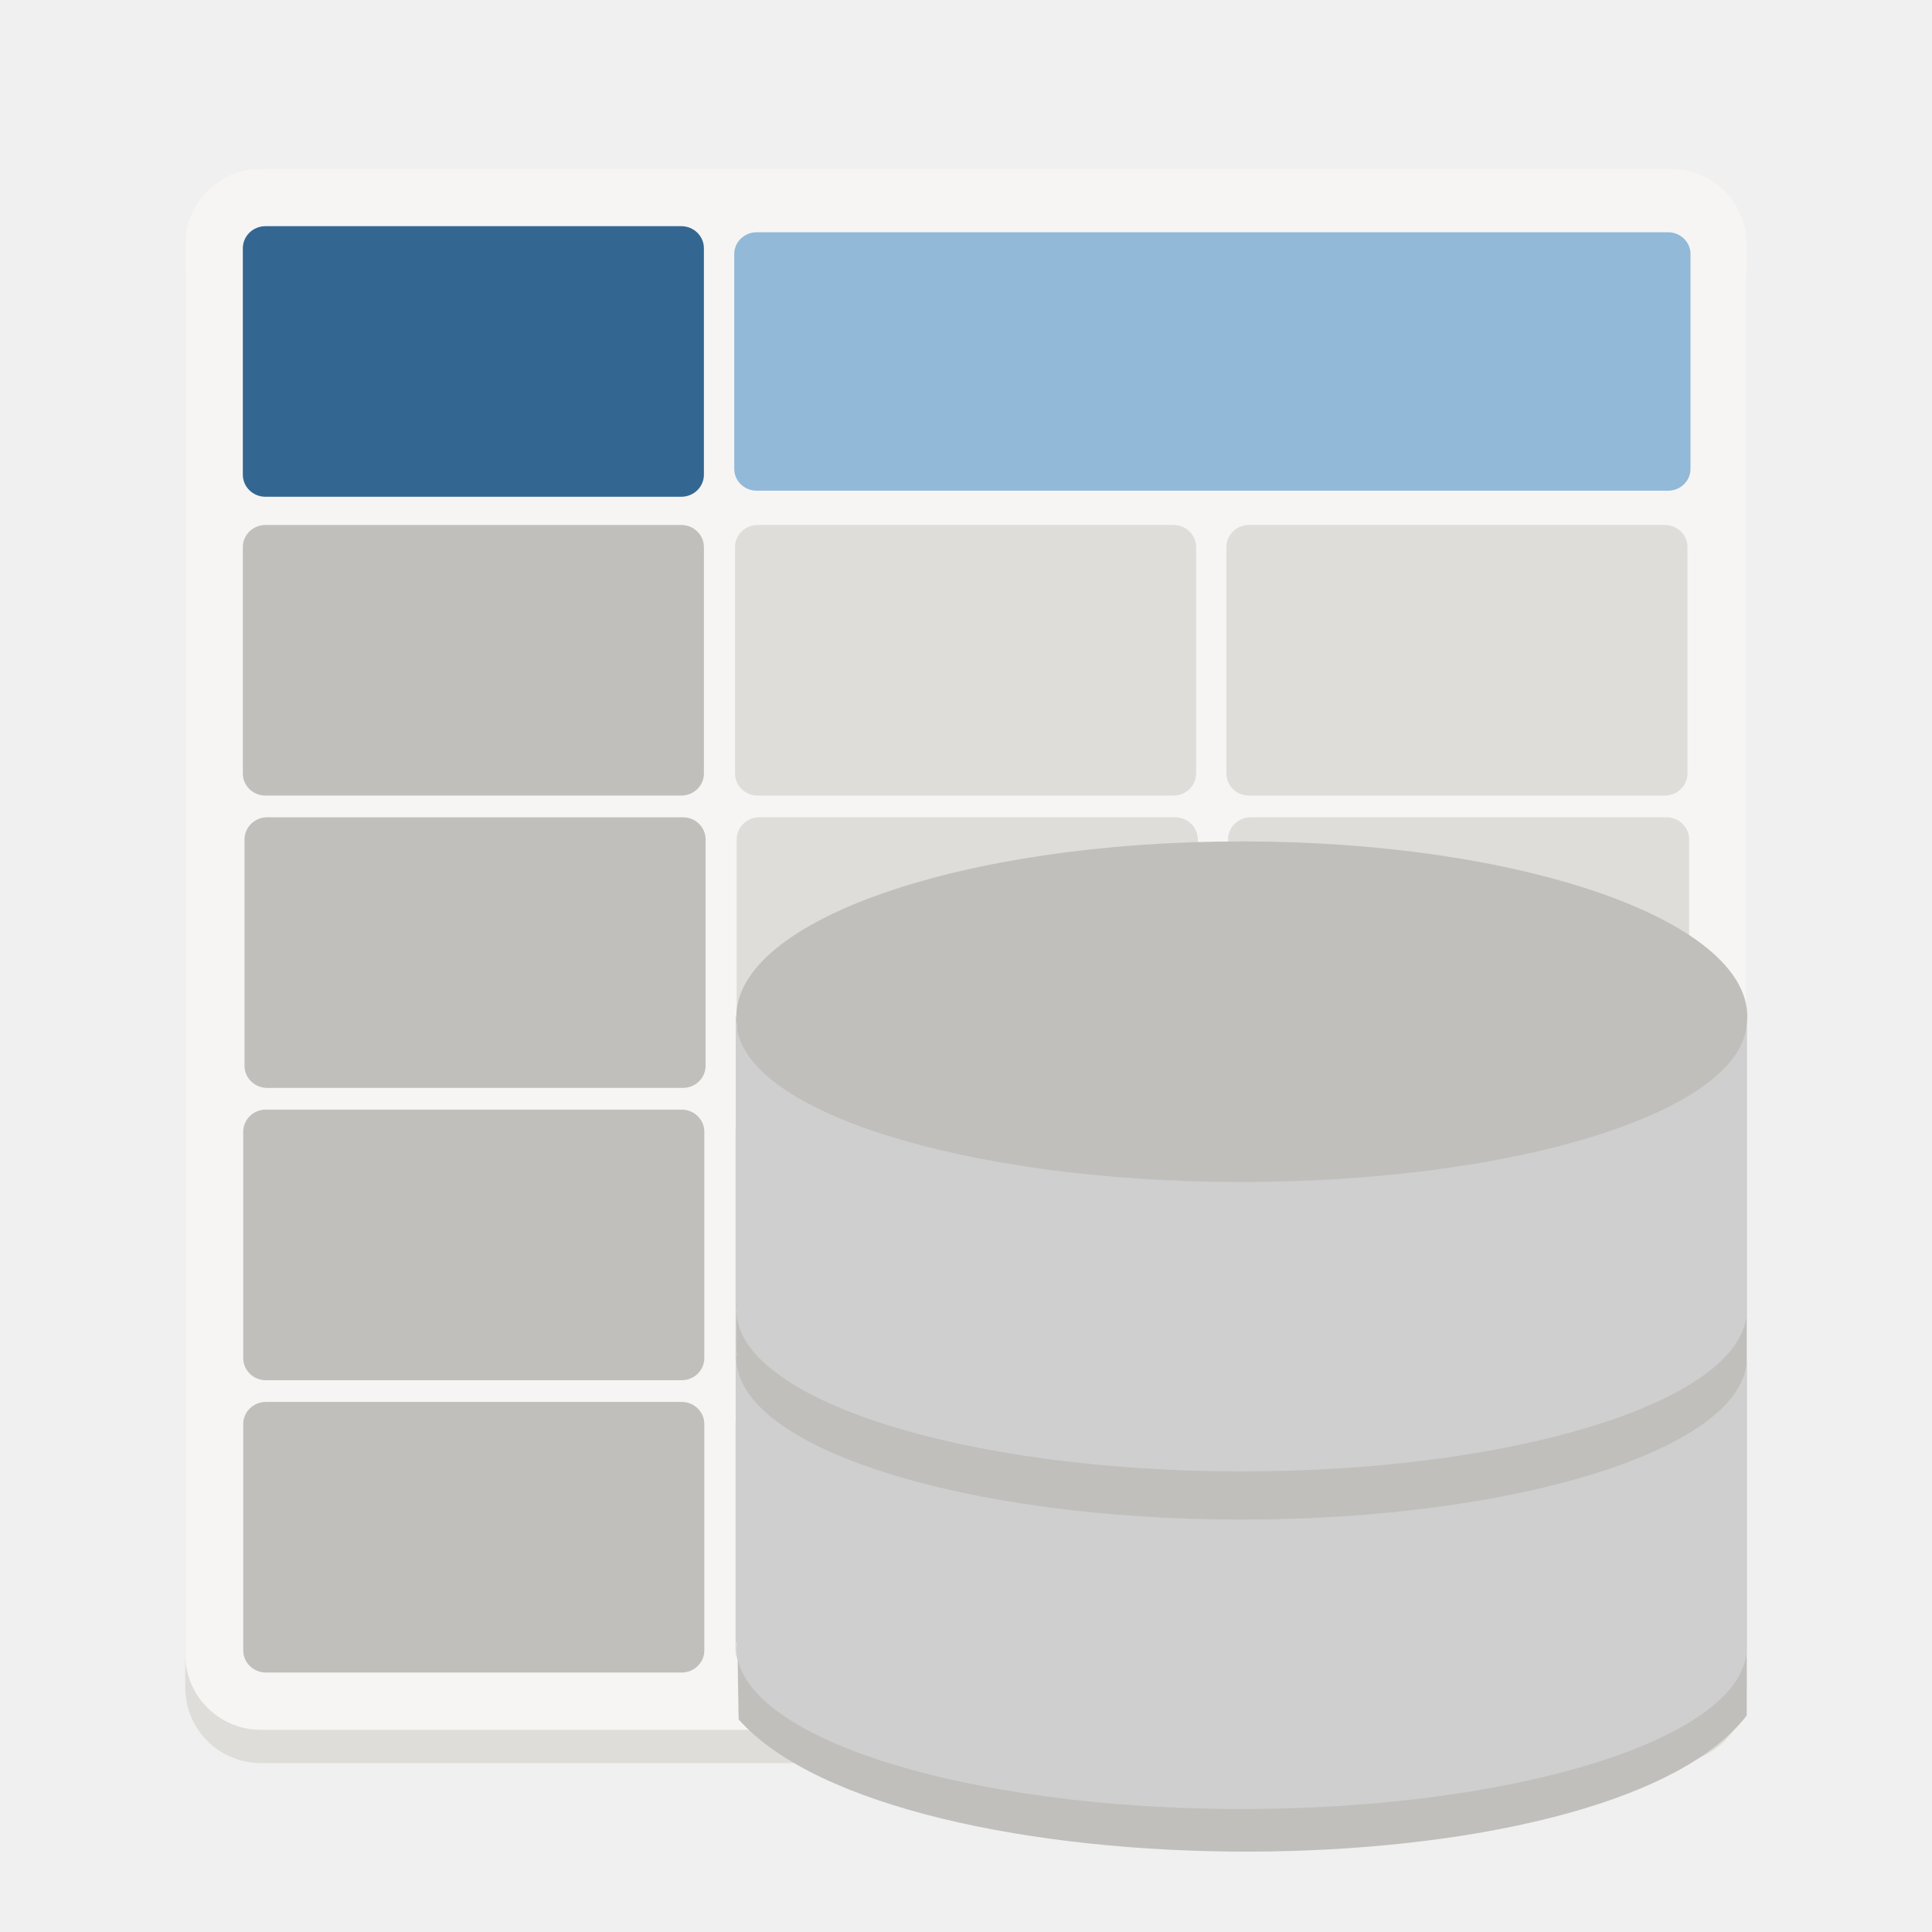
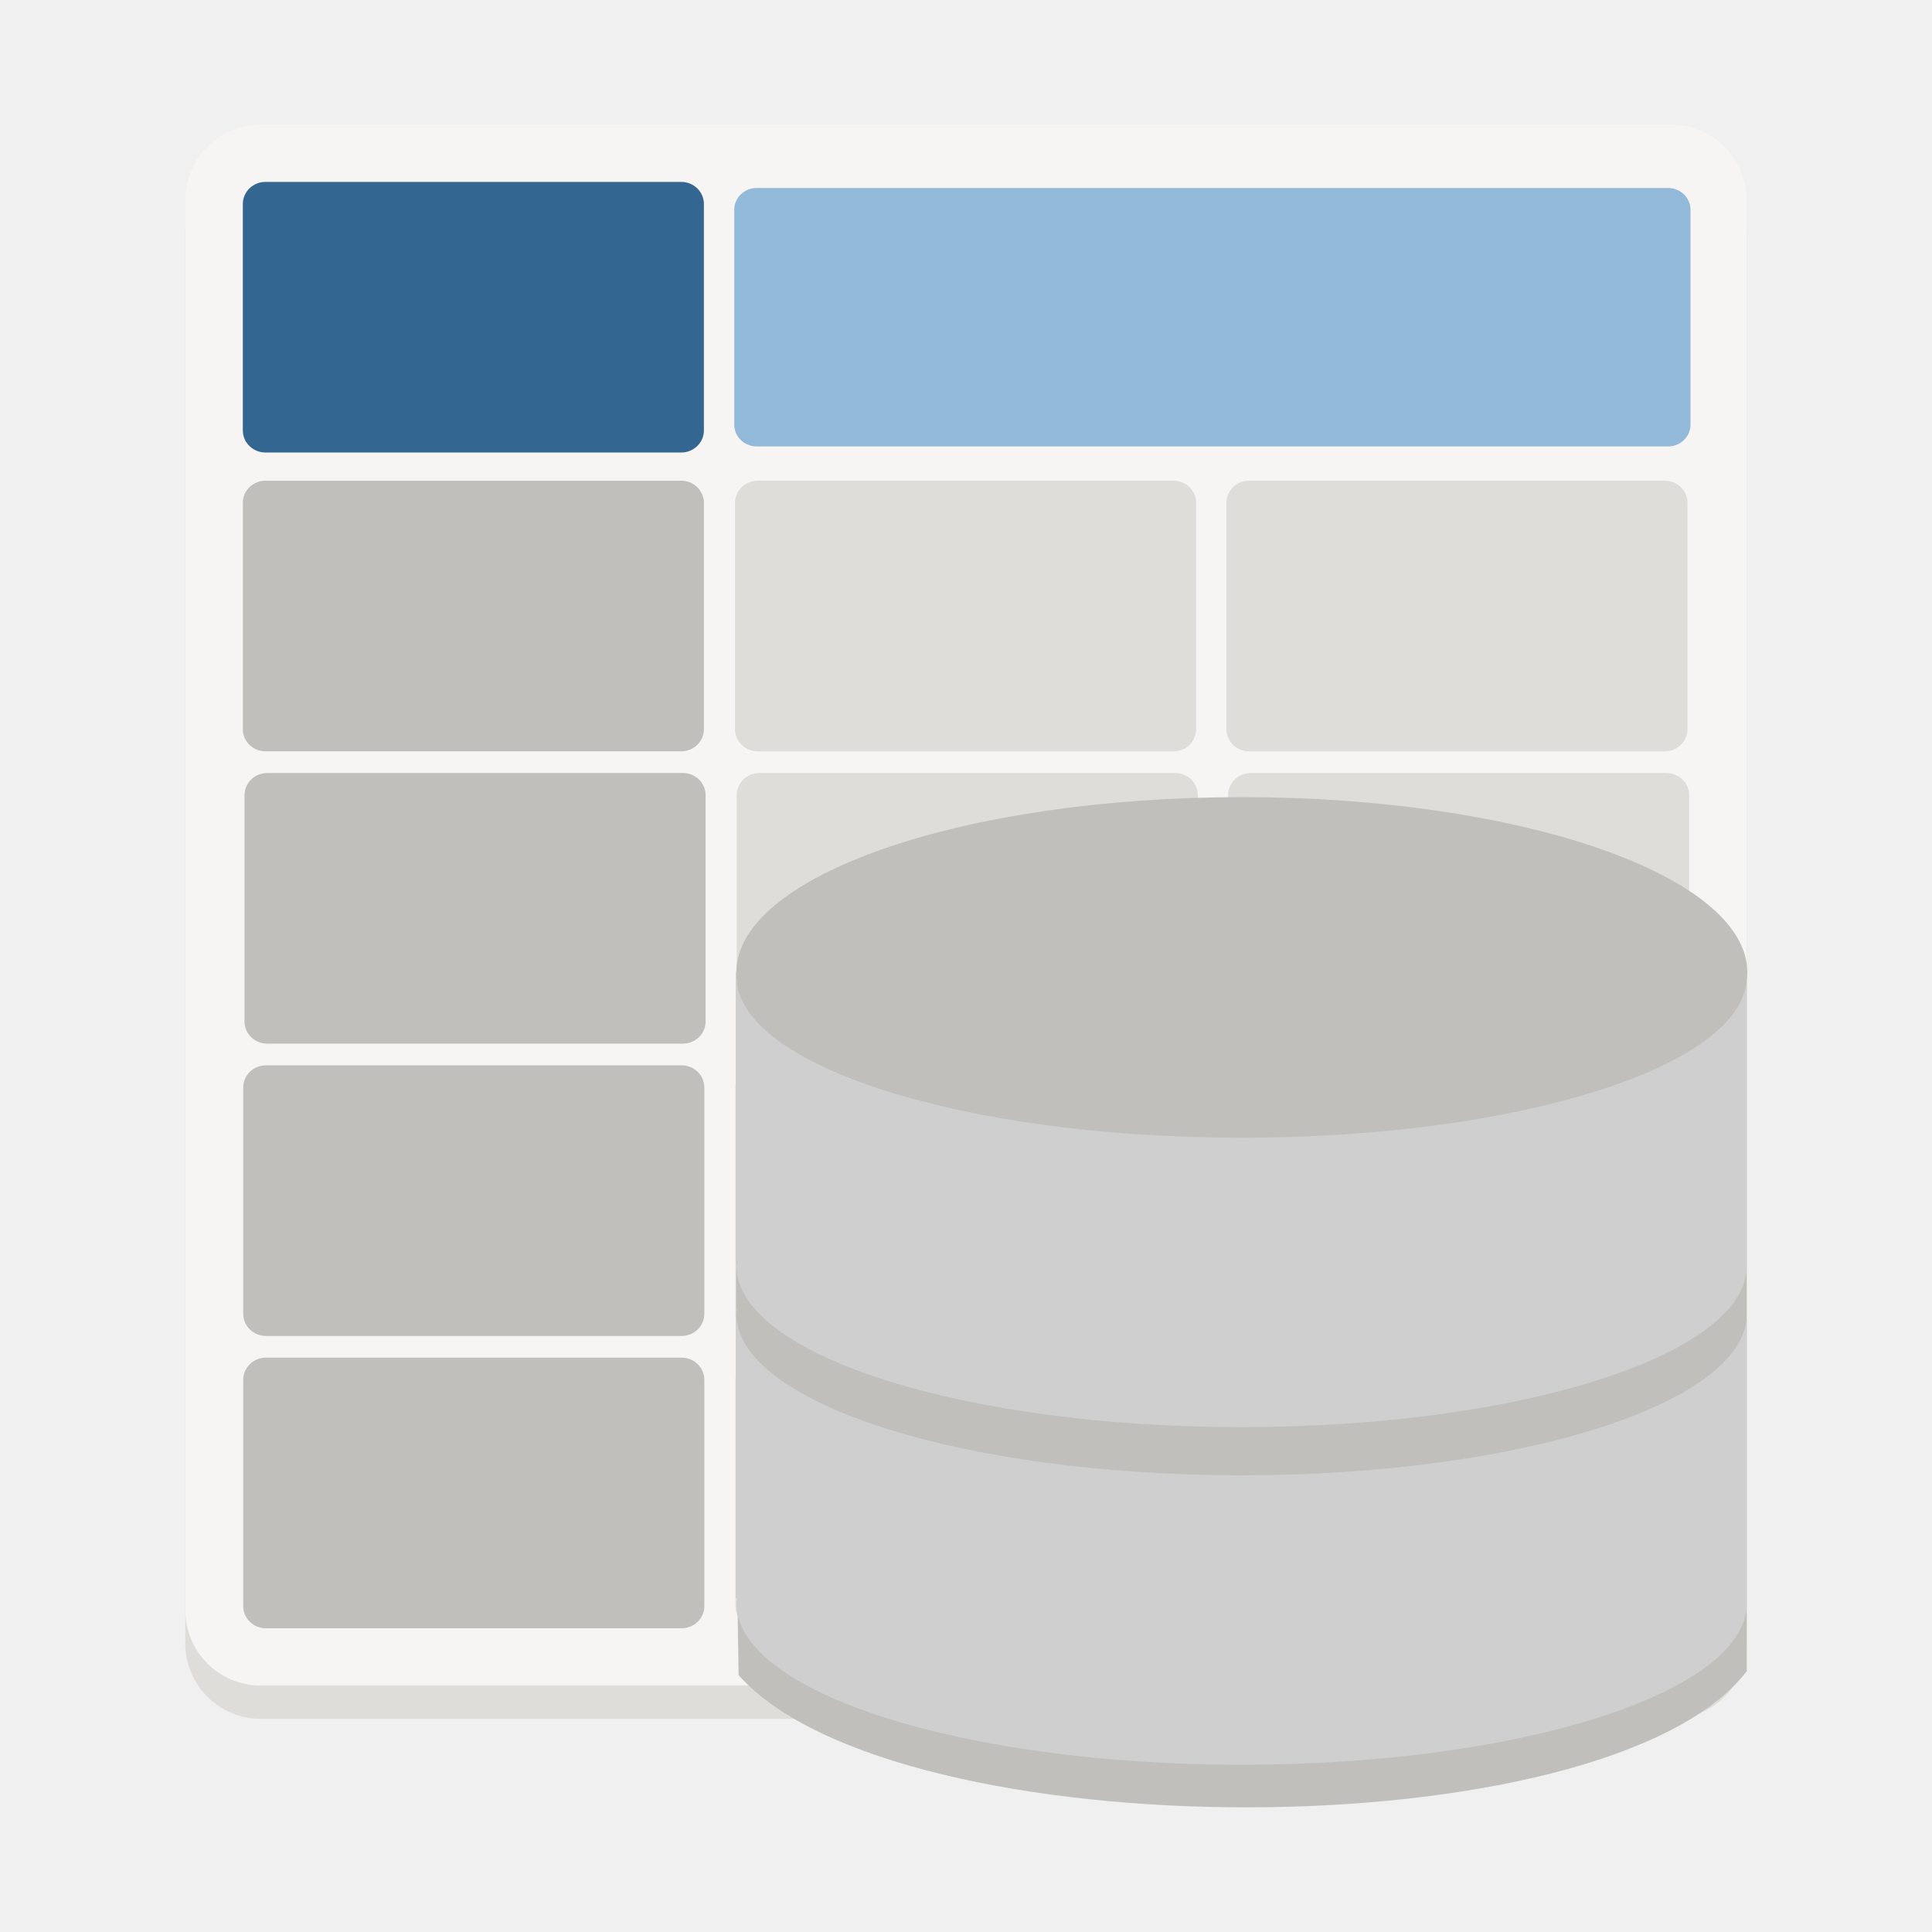
<svg xmlns="http://www.w3.org/2000/svg" width="128" height="128" viewBox="0 0 33.867 33.867" version="1.1" id="svg4716">
  <defs id="defs4710" />
  <g id="layer1" transform="translate(0,-263.1333)">
    <g style="display:inline;enable-background:new" id="g4708" transform="matrix(0.2645833,0,0,0.2645833,10.30037,222.1498)">
      <g id="g5642" transform="translate(2.035714,4.035715)">
        <g id="g5514" style="display:inline;enable-background:new" transform="matrix(1.000012,0,0,0.9769499,9.586967,10.42618)">
-           <g transform="matrix(0.9999883,0,0,1.023594,0.02851293,-4.112309)" style="display:inline;enable-background:new" id="g5367">
-             <rect rx="5" style="fill:#deddda;fill-opacity:1" id="rect4689" width="103.45" height="103.416" x="-38.307" y="157.848" ry="5" />
-             <rect rx="5" ry="5" y="155.644" x="-38.307" height="103.416" width="103.45" id="rect868" style="fill:#f6f5f4;fill-opacity:0.995;stroke:#deddda;stroke-width:0;stroke-miterlimit:4;stroke-dasharray:none;stroke-dashoffset:0" />
-           </g>
-           <g id="g5491">
-             <rect ry="1.477" y="159.501" x="-1.907" height="17.526" width="63.354" id="rect892" style="fill:#92b9d8;fill-opacity:1;stroke-width:1.003" rx="1.485" />
-             <rect ry="1.5" y="179.352" x="-34.465" height="18.351" width="30.548" id="rect896" style="fill:#c0bfbc;fill-opacity:1" rx="1.5" />
-             <rect rx="1.5" style="fill:#c0bfbc;fill-opacity:1" id="rect4663" width="30.548" height="18.351" x="-34.353" y="199.176" ry="1.5" />
-             <rect ry="1.5" y="219" x="-34.438" height="18.351" width="30.548" id="rect4665" style="fill:#c0bfbc;fill-opacity:1" rx="1.5" />
-             <rect rx="1.5" style="fill:#c0bfbc;fill-opacity:1" id="rect4667" width="30.548" height="18.351" x="-34.438" y="238.824" ry="1.5" />
-             <rect rx="1.5" style="fill:#deddda;fill-opacity:1" id="rect4669" width="30.55" height="18.351" x="-1.856" y="179.352" ry="1.5" />
-             <rect ry="1.5" y="199.176" x="-1.744" height="18.351" width="30.548" id="rect4671" style="fill:#deddda;fill-opacity:1" rx="1.5" />
-             <rect rx="1.5" style="fill:#deddda;fill-opacity:1" id="rect4673" width="30.548" height="18.351" x="-1.829" y="219" ry="1.5" />
-             <rect ry="1.5" y="238.824" x="-1.829" height="18.351" width="30.548" id="rect4675" style="fill:#deddda;fill-opacity:1" rx="1.5" />
-             <rect ry="1.5" y="179.352" x="30.699" height="18.351" width="30.548" id="rect4677" style="fill:#deddda;fill-opacity:1" rx="1.5" />
-             <rect rx="1.5" style="fill:#deddda;fill-opacity:1" id="rect4679" width="30.548" height="18.351" x="30.81" y="199.176" ry="1.5" />
-             <rect ry="1.5" y="219" x="30.726" height="18.351" width="30.548" id="rect4681" style="fill:#deddda;fill-opacity:1;stroke:#ffffff;stroke-width:0.177;stroke-miterlimit:4;stroke-dasharray:none;stroke-dashoffset:0" rx="1.5" />
-             <rect rx="1.5" style="fill:#deddda;fill-opacity:1" id="rect4683" width="30.548" height="18.351" x="30.726" y="238.824" ry="1.5" />
-             <rect rx="1.5" style="fill:#336791;fill-opacity:1" id="rect4685" width="30.548" height="18.351" x="-34.465" y="159.088" ry="1.5" />
-             <g id="g7597" transform="matrix(1,0,0,1.085951,149.6057,-4.366503)">
-               <g id="g850" transform="matrix(1.214175,0,0,1.214175,-5.717167,-60.51165)" />
-             </g>
-           </g>
          <g id="g8713">
-             <g id="g8752" transform="matrix(0.9548308,0,0,0.9548308,2.945563,10.82219)">
-               <path style="display:inline;fill:#c0bfbc;fill-opacity:1;stroke-width:0.91;enable-background:new" d="m -122.543,214.003 c 7.005,-14.994 56.567,-10.713 57.711,0 v 37.139 c -7.996,9.769 -48.669,9.71 -57.611,0.209 -0.249,-13.264 -0.1,-24.076 -0.1,-37.347 z" id="path24988" transform="matrix(1.214175,0,0,1.318535,143.8886,-70.07921)" />
-               <ellipse style="display:inline;fill:#c0bfbc;fill-opacity:1;stroke-width:0.868;enable-background:new" id="path3154" cx="-93.687" cy="213.504" rx="28.888" ry="9.447" transform="matrix(1.214175,0,0,1.318535,143.8886,-70.07921)" />
-               <path id="rect5684" style="fill:#cfcfcf;fill-opacity:1;stroke-width:1.132" d="m -4.98,211.347 v 20.556 h 0.107 a 35.075,11.47 0 0 0 -0.06,0.35 35.075,11.47 0 0 0 35.076,11.469 35.075,11.47 0 0 0 35.029,-11.208 v -20.556 a 35.075,11.47 0 0 1 -35.029,11.208 35.075,11.47 0 0 1 -35.076,-11.469 35.075,11.47 0 0 1 0.06,-0.35 z" />
-               <path id="path7319" style="fill:#cfcfcf;fill-opacity:1;stroke-width:1.132" d="m -4.98,235.325 v 20.556 h 0.107 a 35.075,11.47 0 0 0 -0.06,0.35 35.075,11.47 0 0 0 35.076,11.469 35.075,11.47 0 0 0 35.029,-11.208 v -20.556 a 35.075,11.47 0 0 1 -35.029,11.208 35.075,11.47 0 0 1 -35.076,-11.469 35.075,11.47 0 0 1 0.06,-0.35 z" />
+             <g id="g896" transform="translate(0,-3.001974)">
+               <g transform="matrix(0.9999883,0,0,1.023594,0.02851319,-4.112314)" style="display:inline;enable-background:new" id="g5367">
+                 <rect rx="5" style="fill:#deddda;fill-opacity:1" id="rect4689" width="103.45" height="103.416" x="-38.307" y="157.848" ry="5" />
+                 <rect rx="5" ry="5" y="155.644" x="-38.307" height="103.416" width="103.45" id="rect868" style="fill:#f6f5f4;fill-opacity:0.995;stroke:#deddda;stroke-width:0;stroke-miterlimit:4;stroke-dasharray:none;stroke-dashoffset:0" />
+               </g>
+               <g id="g5491" style="display:inline;enable-background:new">
+                 <rect ry="1.477" y="159.501" x="-1.907" height="17.526" width="63.354" id="rect892" style="fill:#92b9d8;fill-opacity:1;stroke-width:1.003" rx="1.485" />
+                 <rect ry="1.5" y="179.352" x="-34.465" height="18.351" width="30.548" id="rect896" style="fill:#c0bfbc;fill-opacity:1" rx="1.5" />
+                 <rect rx="1.5" style="fill:#c0bfbc;fill-opacity:1" id="rect4663" width="30.548" height="18.351" x="-34.353" y="199.176" ry="1.5" />
+                 <rect ry="1.5" y="219" x="-34.438" height="18.351" width="30.548" id="rect4665" style="fill:#c0bfbc;fill-opacity:1" rx="1.5" />
+                 <rect rx="1.5" style="fill:#c0bfbc;fill-opacity:1" id="rect4667" width="30.548" height="18.351" x="-34.438" y="238.824" ry="1.5" />
+                 <rect rx="1.5" style="fill:#deddda;fill-opacity:1" id="rect4669" width="30.55" height="18.351" x="-1.856" y="179.352" ry="1.5" />
+                 <rect ry="1.5" y="199.176" x="-1.744" height="18.351" width="30.548" id="rect4671" style="fill:#deddda;fill-opacity:1" rx="1.5" />
+                 <rect rx="1.5" style="fill:#deddda;fill-opacity:1" id="rect4673" width="30.548" height="18.351" x="-1.829" y="219" ry="1.5" />
+                 <rect ry="1.5" y="238.824" x="-1.829" height="18.351" width="30.548" id="rect4675" style="fill:#deddda;fill-opacity:1" rx="1.5" />
+                 <rect ry="1.5" y="179.352" x="30.699" height="18.351" width="30.548" id="rect4677" style="fill:#deddda;fill-opacity:1" rx="1.5" />
+                 <rect rx="1.5" style="fill:#deddda;fill-opacity:1" id="rect4679" width="30.548" height="18.351" x="30.81" y="199.176" ry="1.5" />
+                 <rect ry="1.5" y="219" x="30.726" height="18.351" width="30.548" id="rect4681" style="fill:#deddda;fill-opacity:1;stroke:#ffffff;stroke-width:0.177;stroke-miterlimit:4;stroke-dasharray:none;stroke-dashoffset:0" rx="1.5" />
+                 <rect rx="1.5" style="fill:#deddda;fill-opacity:1" id="rect4683" width="30.548" height="18.351" x="30.726" y="238.824" ry="1.5" />
+                 <rect rx="1.5" style="fill:#336791;fill-opacity:1" id="rect4685" width="30.548" height="18.351" x="-34.465" y="159.088" ry="1.5" />
+                 <g id="g7597" transform="matrix(1,0,0,1.085951,149.6057,-4.366503)">
+                   <g id="g850" transform="matrix(1.214175,0,0,1.214175,-5.717167,-60.51165)" />
+                 </g>
+               </g>
+               <g id="g8752" transform="matrix(0.9548308,0,0,0.9548308,2.945563,10.82219)">
+                 <path style="display:inline;fill:#c0bfbc;fill-opacity:1;stroke-width:0.91;enable-background:new" d="m -122.543,214.003 c 7.005,-14.994 56.567,-10.713 57.711,0 v 37.139 c -7.996,9.769 -48.669,9.71 -57.611,0.209 -0.249,-13.264 -0.1,-24.076 -0.1,-37.347 z" id="path24988" transform="matrix(1.214175,0,0,1.318535,143.8886,-70.07921)" />
+                 <ellipse style="display:inline;fill:#c0bfbc;fill-opacity:1;stroke-width:0.868;enable-background:new" id="path3154" cx="-93.687" cy="213.504" rx="28.888" ry="9.447" transform="matrix(1.214175,0,0,1.318535,143.8886,-70.07921)" />
+                 <path id="rect5684" style="fill:#cfcfcf;fill-opacity:1;stroke-width:1.132" d="m -4.98,211.347 v 20.556 h 0.107 a 35.075,11.47 0 0 0 -0.06,0.35 35.075,11.47 0 0 0 35.076,11.469 35.075,11.47 0 0 0 35.029,-11.208 v -20.556 a 35.075,11.47 0 0 1 -35.029,11.208 35.075,11.47 0 0 1 -35.076,-11.469 35.075,11.47 0 0 1 0.06,-0.35 z" />
+                 <path id="path7319" style="fill:#cfcfcf;fill-opacity:1;stroke-width:1.132" d="m -4.98,235.325 v 20.556 h 0.107 a 35.075,11.47 0 0 0 -0.06,0.35 35.075,11.47 0 0 0 35.076,11.469 35.075,11.47 0 0 0 35.029,-11.208 v -20.556 a 35.075,11.47 0 0 1 -35.029,11.208 35.075,11.47 0 0 1 -35.076,-11.469 35.075,11.47 0 0 1 0.06,-0.35 z" />
+               </g>
            </g>
          </g>
        </g>
      </g>
    </g>
  </g>
</svg>
